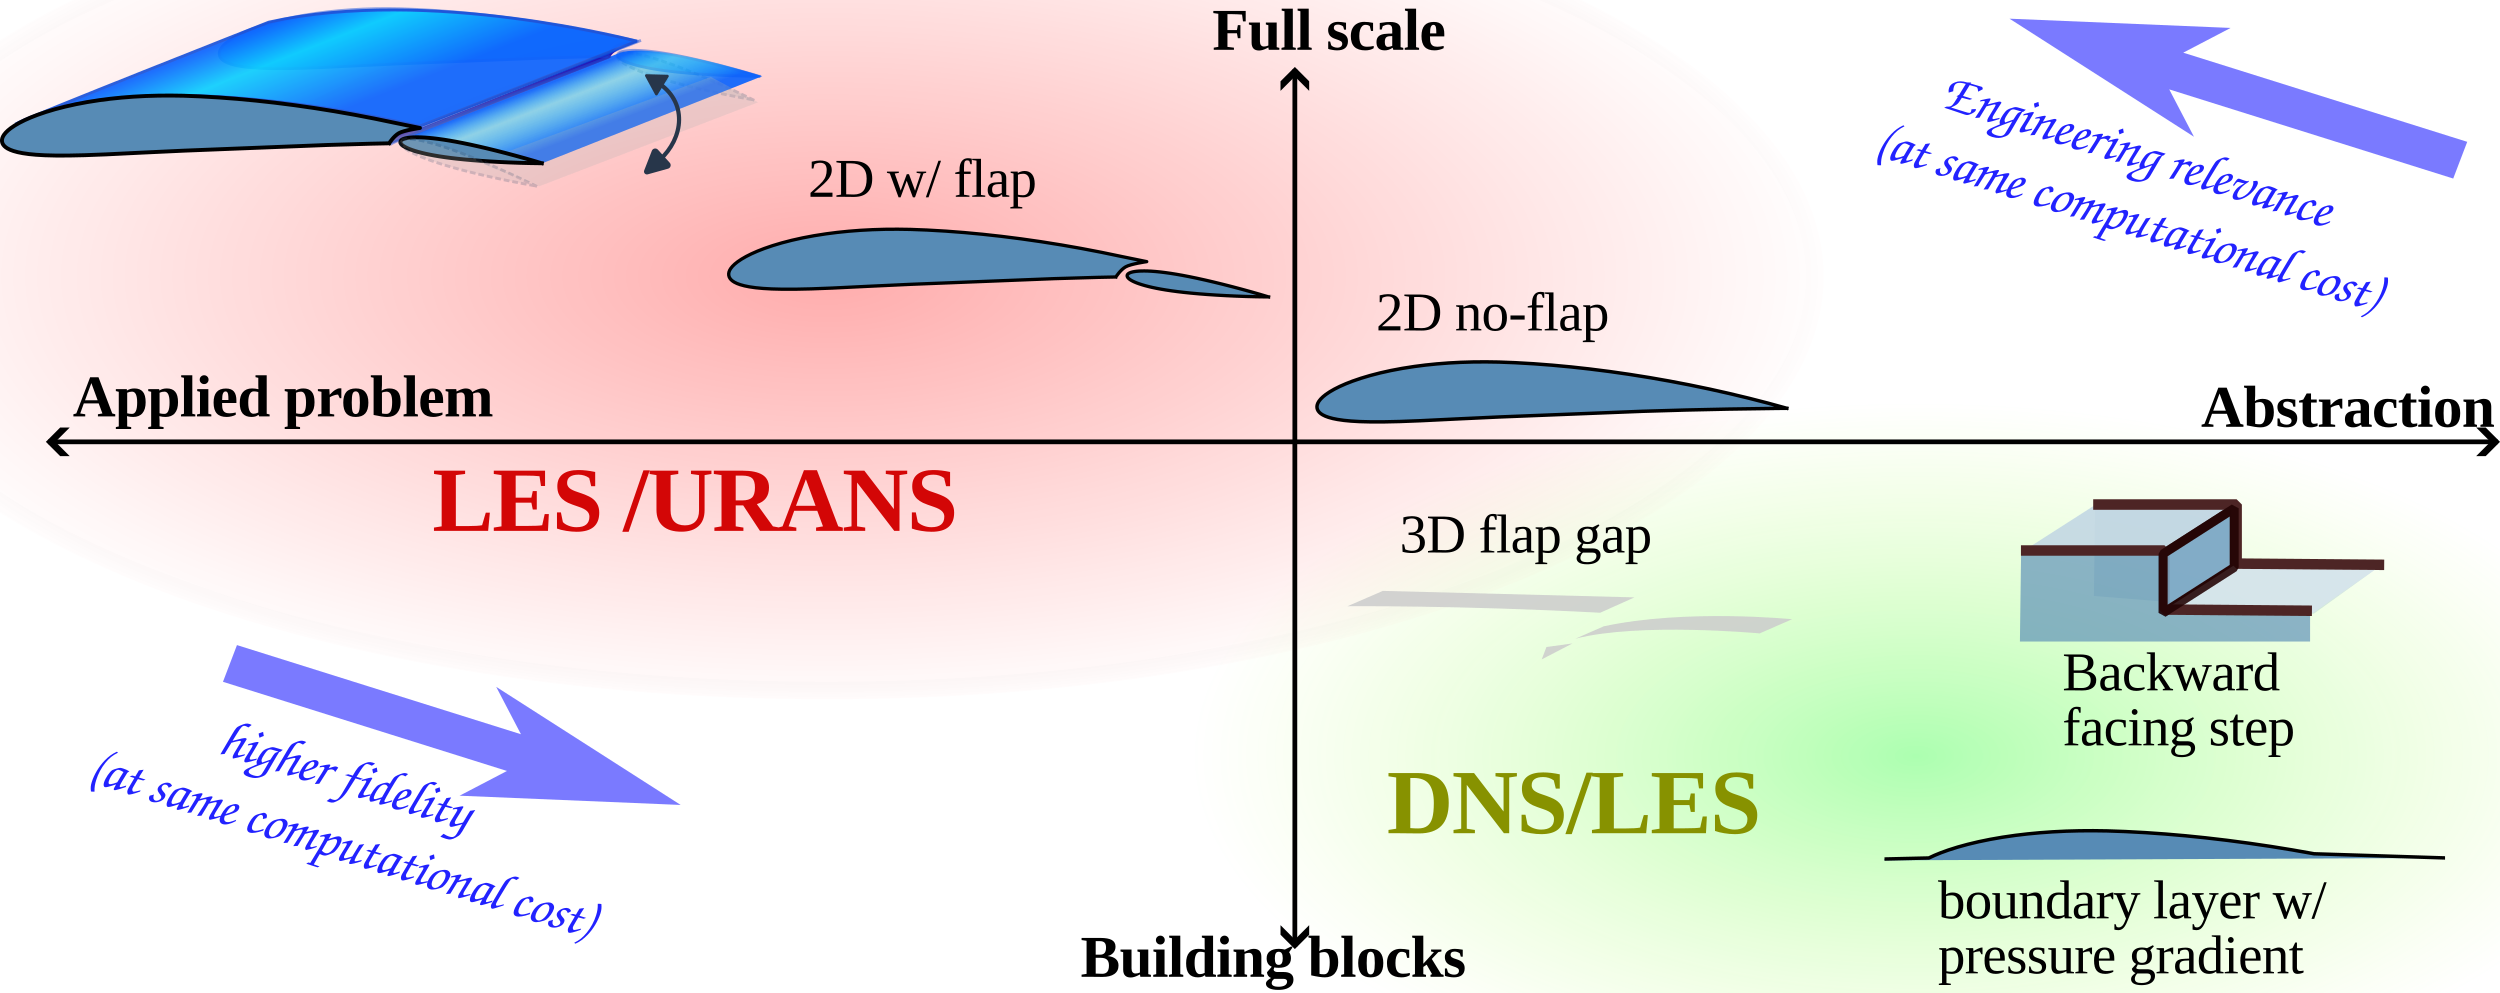
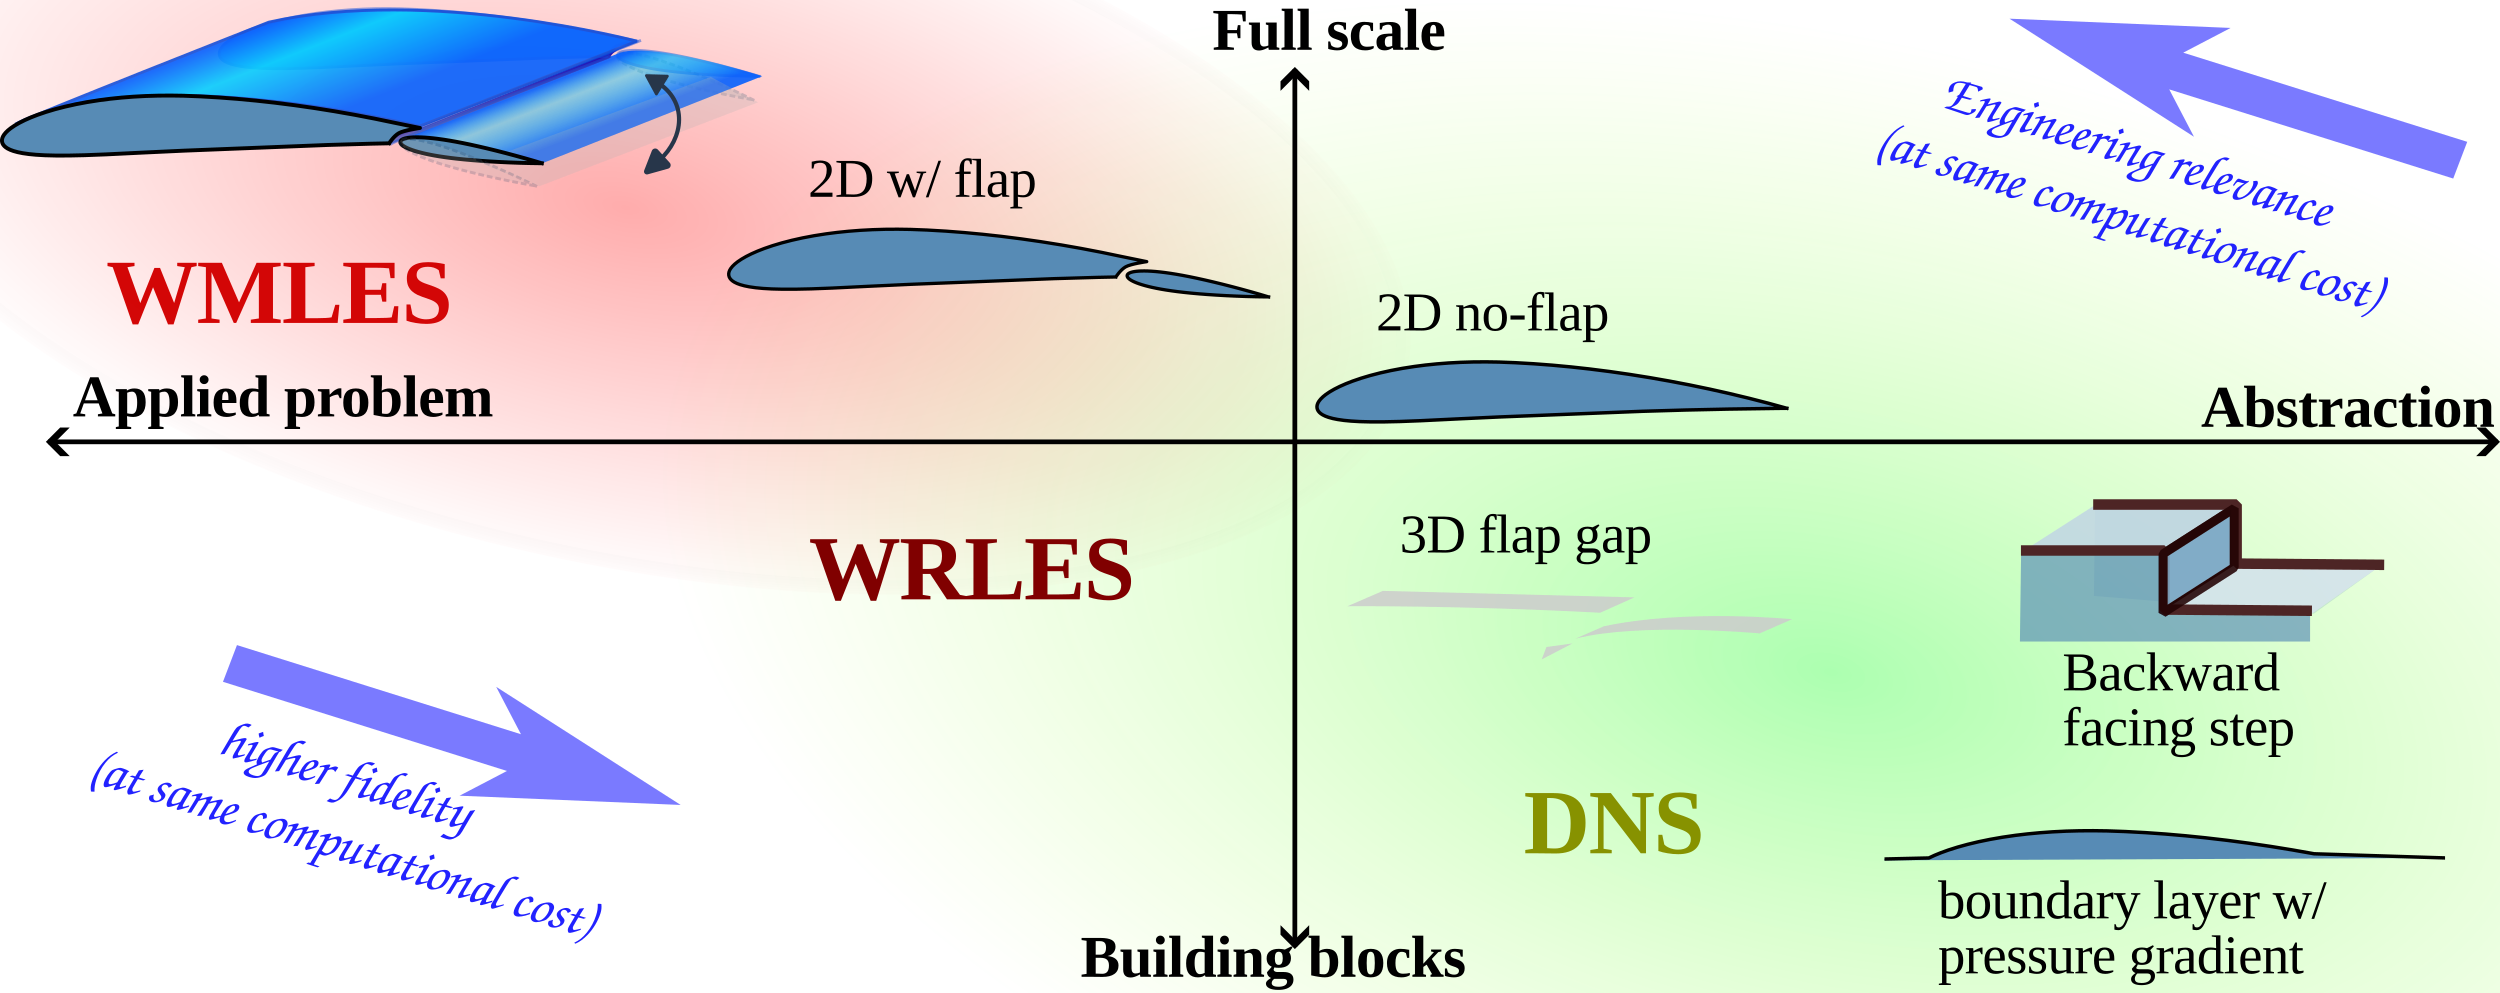
<svg xmlns="http://www.w3.org/2000/svg" xmlns:xlink="http://www.w3.org/1999/xlink" width="7.61in" height="3.022in" viewBox="0 0 547.917 217.558" version="1.1" id="svg68">
  <defs id="defs1">
    <linearGradient id="linearGradient34">
      <stop style="stop-color:#00ff0d;stop-opacity:1;" offset="0" id="stop35" />
      <stop style="stop-color:#9fff00;stop-opacity:0;" offset="1" id="stop36" />
    </linearGradient>
    <linearGradient id="linearGradient32">
      <stop style="stop-color:#ff0000;stop-opacity:1;" offset="0" id="stop33" />
      <stop style="stop-color:#ff0000;stop-opacity:0;" offset="1" id="stop34" />
    </linearGradient>
    <linearGradient id="linearGradient31">
      <stop style="stop-color:#000000;stop-opacity:1;" offset="0" id="stop31" />
      <stop style="stop-color:#000000;stop-opacity:0;" offset="1" id="stop32" />
    </linearGradient>
    <marker style="overflow:visible" id="marker105" refX="0" refY="0" orient="auto-start-reverse" markerWidth="1" markerHeight="1" viewBox="0 0 1 1" preserveAspectRatio="xMidYMid">
      <path style="fill:context-stroke;fill-rule:evenodd;stroke:none" d="m 1,0 -3,3 h -2 l 3,-3 -3,-3 h 2 z" id="path105" />
    </marker>
    <marker style="overflow:visible" id="ArrowWideHeavy" refX="0" refY="0" orient="auto-start-reverse" markerWidth="1" markerHeight="1" viewBox="0 0 1 1" preserveAspectRatio="xMidYMid">
      <path style="fill:context-stroke;fill-rule:evenodd;stroke:none" d="m 1,0 -3,3 h -2 l 3,-3 -3,-3 h 2 z" id="path3" />
    </marker>
    <marker style="overflow:visible" id="Triangle" refX="0" refY="0" orient="auto-start-reverse" markerWidth="1" markerHeight="1" viewBox="0 0 1 1" preserveAspectRatio="xMidYMid">
      <path transform="scale(0.5)" style="fill:context-stroke;fill-rule:evenodd;stroke:context-stroke;stroke-width:1pt" d="M 5.77,0 -2.88,5 V -5 Z" id="path135" />
    </marker>
    <marker style="overflow:visible" id="RoundedArrow" refX="0" refY="0" orient="auto-start-reverse" markerWidth="1" markerHeight="1" viewBox="0 0 1 1" preserveAspectRatio="xMidYMid">
      <path transform="scale(0.7)" d="m -0.211,-4.106 6.422,3.211 a 1,1 90 0 1 0,1.789 L -0.211,4.106 A 1.236,1.236 31.717 0 1 -2,3 v -6 a 1.236,1.236 148.283 0 1 1.789,-1.106 z" style="fill:context-stroke;fill-rule:evenodd;stroke:none" id="path8" />
    </marker>
    <linearGradient id="linearGradient93">
      <stop style="stop-color:#005eff;stop-opacity:1;" offset="0" id="stop91" />
      <stop style="stop-color:#00cdff;stop-opacity:1;" offset="0.34" id="stop92" />
      <stop style="stop-color:#005eff;stop-opacity:1;" offset="1" id="stop93" />
    </linearGradient>
    <linearGradient id="linearGradient85">
      <stop style="stop-color:#005eff;stop-opacity:1;" offset="0" id="stop85" />
      <stop style="stop-color:#00cdff;stop-opacity:0.498;" offset="0.34" id="stop87" />
      <stop style="stop-color:#005eff;stop-opacity:1;" offset="1" id="stop86" />
    </linearGradient>
    <linearGradient id="linearGradient83">
      <stop style="stop-color:#200cb3;stop-opacity:1;" offset="0" id="stop83" />
      <stop style="stop-color:#b3b3b3;stop-opacity:1;" offset="1" id="stop84" />
    </linearGradient>
    <style type="text/css" id="style1">*{stroke-linejoin: round; stroke-linecap: butt}</style>
    <clipPath id="p51a32f6ac6">
      <rect x="57.6" y="41.472" width="357.12" height="266.112" id="rect73" />
    </clipPath>
    <linearGradient xlink:href="#linearGradient83" id="linearGradient84" x1="319.19" y1="-116.622" x2="323.073" y2="-105.491" gradientUnits="userSpaceOnUse" gradientTransform="translate(13.4614,180.1756)" />
    <linearGradient xlink:href="#linearGradient93" id="linearGradient89" x1="171.29" y1="-167.363" x2="198.06" y2="-99.268" gradientUnits="userSpaceOnUse" gradientTransform="translate(13.4614,180.1756)" />
    <linearGradient xlink:href="#linearGradient85" id="linearGradient91" x1="379.647" y1="-132.669" x2="394.292" y2="-94.594" gradientUnits="userSpaceOnUse" gradientTransform="translate(13.4614,180.1756)" />
    <clipPath id="pfdab750b1c">
      <rect x="57.6" y="41.472" width="357.12" height="266.112" id="rect68-6" />
    </clipPath>
    <clipPath clipPathUnits="userSpaceOnUse" id="clipPath2">
      <rect style="fill:#070d65;stroke-width:20.421;stroke-linecap:square;stroke-linejoin:bevel" id="rect3" width="470.927" height="78.488" x="20.278" y="104.619" />
    </clipPath>
    <clipPath clipPathUnits="userSpaceOnUse" id="clipPath10">
      <g id="g11" transform="matrix(4.699934,0.02851689,-0.02851689,4.699934,-2046.07,-5.450874)">
        <rect style="opacity:1;fill:none;fill-opacity:1;stroke:#27364a;stroke-width:2.028;stroke-linecap:square;stroke-linejoin:bevel;stroke-dasharray:none;stroke-dashoffset:0;stroke-opacity:1" id="rect10" width="88.332" height="59.371" x="394.78" y="70.969" transform="rotate(-8.983642)" />
      </g>
    </clipPath>
    <clipPath clipPathUnits="userSpaceOnUse" id="clipPath11">
      <g id="g12" transform="matrix(1.412627,0.2233247,-0.2233247,1.412627,-280.3431,34.72034)">
        <rect style="opacity:1;fill:none;fill-opacity:1;stroke:#27364a;stroke-width:2.028;stroke-linecap:square;stroke-linejoin:bevel;stroke-dasharray:none;stroke-dashoffset:0;stroke-opacity:1" id="rect11" width="88.332" height="59.371" x="394.78" y="70.969" transform="rotate(-8.983642)" />
      </g>
    </clipPath>
-     <radialGradient xlink:href="#linearGradient31" id="radialGradient32" cx="209.169" cy="59.541" fx="209.169" fy="59.541" r="218.489" gradientTransform="matrix(1,0,0,0.4241706,-27.95828,35.32082)" gradientUnits="userSpaceOnUse" />
-     <radialGradient xlink:href="#linearGradient32" id="radialGradient34" cx="209.169" cy="59.541" fx="209.169" fy="59.541" r="222.335" gradientTransform="matrix(1,0,0,0.4341309,-27.95828,34.72778)" gradientUnits="userSpaceOnUse" />
-     <radialGradient xlink:href="#linearGradient34" id="radialGradient36" cx="419.892" cy="165.679" fx="419.892" fy="165.679" r="158.948" gradientTransform="matrix(1,0,0,0.4885993,0,84.7282)" gradientUnits="userSpaceOnUse" />
+     <radialGradient xlink:href="#linearGradient31" id="radialGradient32" cx="209.169" cy="59.541" fx="209.169" fy="59.541" r="218.489" gradientTransform="matrix(0.80142,0,0,0.3582283,-24.01175,-5.518837)" gradientUnits="userSpaceOnUse" />
+     <radialGradient xlink:href="#linearGradient32" id="radialGradient34" cx="209.169" cy="59.541" fx="209.169" fy="59.541" r="222.335" gradientTransform="matrix(0.80142,0,0,0.3666401,-24.01175,-6.019685)" gradientUnits="userSpaceOnUse" />
+     <radialGradient xlink:href="#linearGradient34" id="radialGradient36" cx="419.892" cy="165.679" fx="419.892" fy="165.679" r="158.948" gradientTransform="matrix(1.651466,0,0,0.8713355,-269.0748,-92.96661)" gradientUnits="userSpaceOnUse" />
  </defs>
  <defs id="defs68">
    <clipPath id="p09c7f9ade2">
      <rect x="57.6" y="41.472" width="357.12" height="266.112" id="rect68" />
    </clipPath>
  </defs>
-   <ellipse style="opacity:0.328;fill:url(#radialGradient34);stroke:url(#radialGradient32);stroke-width:7.692;stroke-linecap:square;stroke-linejoin:bevel" id="ellipse31" cx="181.211" cy="60.576" rx="218.489" ry="92.677" />
-   <ellipse style="opacity:0.328;fill:url(#radialGradient36);stroke-width:6.005;stroke-linecap:square;stroke-linejoin:bevel" id="path31" cx="419.892" cy="165.679" rx="158.948" ry="77.662" />
+   <ellipse style="opacity:0.328;fill:url(#radialGradient34);stroke:url(#radialGradient32);stroke-width:6.328;stroke-linecap:square;stroke-linejoin:bevel" id="ellipse31" cx="143.621" cy="15.81" rx="175.101" ry="78.269" transform="rotate(12.06744)" />
+   <ellipse style="opacity:0.328;fill:url(#radialGradient36);stroke-width:10.306;stroke-linecap:square;stroke-linejoin:bevel" id="path31" cx="424.362" cy="51.395" rx="262.497" ry="138.497" transform="rotate(13.25291)" />
  <path style="fill:#578bb5;fill-opacity:0.318;stroke:#000000;stroke-width:1.047;stroke-linecap:square;stroke-linejoin:bevel;stroke-dasharray:none;stroke-dashoffset:0;stroke-opacity:1;marker-start:url(#ArrowWideHeavy);marker-end:url(#ArrowWideHeavy)" d="M 11.098,96.822 H 546.87" id="path102" />
  <path style="fill:#578bb5;fill-opacity:0.318;stroke:#000000;stroke-width:1.047;stroke-linecap:square;stroke-linejoin:bevel;stroke-dasharray:none;stroke-dashoffset:0;stroke-opacity:1;marker-start:url(#marker105);marker-end:url(#ArrowWideHeavy)" d="M 283.787,206.943 V 15.714" id="path104" />
  <g id="g106" transform="translate(-280.6323,-84.78995)">
    <path d="m 341.457,186.665 c 0,0 3.11,-4.837 6.663,-6.878 3.552,-2.041 14.569,-3.592 14.569,-3.592 l -17.531,-3.587 -13.847,-2.877 -13.914,-2.667 -13.622,-2.394 -14.248,-2.275 -13.503,-1.936 -13.823,-1.755 -12.757,-1.409 -12.855,-1.207 -12.872,-0.984 -12.806,-0.742 -11.469,-0.441 -8.889,-0.135 -8.752,0.063 -8.584,0.258 -8.387,0.449 -8.161,0.634 -7.907,0.811 -7.625,0.978 -8.336,1.308 -7.897,1.492 -7.423,1.655 -6.918,1.794 -6.384,1.909 -5.824,1.999 -4.619,1.803 -4.159,1.836 -3.689,1.853 -3.208,1.855 -2.72,1.842 -1.939,1.559 -1.573,1.533 -1.205,1.502 -0.723,1.223 -0.467,1.196 -0.211,1.166 0.045,1.135 0.296,1.092 0.542,1.024 0.785,0.955 1.027,0.887 1.265,0.818 1.829,0.893 2.163,0.796 2.937,0.809 3.372,0.682 4.37,0.629 4.902,0.474 6.123,0.358 7.522,0.195 9.094,-0.008 10.826,-0.238 14.73,-0.563 25.91,-1.265 28.102,-1.312 99.016,-3.919 30.061,-0.882 12.476,-0.271" clip-path="url(#p09c7f9ade2)" style="fill:#578bb5;fill-opacity:1;stroke:#000000;stroke-width:2.3;stroke-linecap:square;stroke-dasharray:none;stroke-opacity:1" id="path63" transform="matrix(0.3171818,0,0,0.3171818,416.9167,86.23479)" />
    <g id="g74" style="fill:#578bb5;fill-opacity:1;stroke:#000000;stroke-width:7.559;stroke-linecap:butt;stroke-linejoin:round;stroke-dasharray:none;stroke-opacity:1" transform="matrix(0.09542108,0.01449242,-0.01449242,0.09542108,523.1562,127.4201)">
      <path d="m 398.487,174.528 -19.469,-2.724 -21.095,-2.73 -22.272,-2.656 -22.409,-2.45 -22.096,-2.198 -20.821,-1.861 -20.159,-1.584 -19.105,-1.273 -16.51,-0.89 -16.285,-0.651 -14.686,-0.359 -13.055,-0.103 -12.566,0.128 -10.92,0.325 -10.37,0.528 -9.757,0.732 -8.207,0.83 -7.62,0.987 -6.996,1.136 -5.666,1.128 -5.122,1.232 -4.558,1.328 -3.512,1.235 -3.056,1.297 -2.59,1.354 -1.844,1.202 -1.492,1.237 -0.972,1.056 -0.724,1.078 -0.475,1.099 -0.225,1.118 0.025,1.131 0.275,1.114 0.525,1.094 0.774,1.074 1.022,1.052 1.551,1.232 1.902,1.196 2.249,1.157 3.056,1.297 3.512,1.235 3.957,1.167 5.053,1.245 5.599,1.142 6.123,1.031 7.485,1.02 8.08,0.865 8.635,0.704 10.193,0.589 10.762,0.386 11.264,0.185 12.888,-0.021 13.316,-0.243 14.898,-0.498 16.428,-0.784 17.835,-1.088 19.035,-1.391 19.929,-1.675 21.574,-2.035 22.417,-2.339 23.068,-2.637 22.416,-2.794 21.235,-2.875 7.556,-1.082 v 0" clip-path="url(#p51a32f6ac6)" style="fill:#578bb5;fill-opacity:1;stroke:#000000;stroke-width:7.559;stroke-linecap:square;stroke-linejoin:round;stroke-dasharray:none;stroke-opacity:1" id="path74" />
    </g>
  </g>
  <path style="opacity:0.247;fill:#b3b3b3;fill-opacity:1;stroke:none;stroke-width:2.667;stroke-linecap:square;stroke-linejoin:bevel;stroke-dasharray:2.667, 5.333;stroke-dashoffset:0;stroke-opacity:1" d="m 523.269,102.169 c -1.841,32.675 -3.682,65.351 -5.523,98.027" id="path98" transform="matrix(0.3171818,0,0,0.3171818,322.7597,74.1647)" />
  <g id="g102" transform="matrix(0.3171818,0,0,0.3171818,0.1110135,1.561676)">
    <g id="g96" style="opacity:0.247;fill:#b3b3b3;fill-opacity:1;stroke:#3c5372;stroke-width:6.573;stroke-linecap:butt;stroke-linejoin:round;stroke-dasharray:6.573, 13.145;stroke-dashoffset:0;stroke-opacity:1" transform="matrix(0.2892187,0.09457864,-0.09457864,0.2892187,421.2216,-24.20927)">
      <path d="m 398.487,174.528 -19.469,-2.724 -21.095,-2.73 -22.272,-2.656 -22.409,-2.45 -22.096,-2.198 -20.821,-1.861 -20.159,-1.584 -19.105,-1.273 -16.51,-0.89 -16.285,-0.651 -14.686,-0.359 -13.055,-0.103 -12.566,0.128 -10.92,0.325 -10.37,0.528 -9.757,0.732 -8.207,0.83 -7.62,0.987 -6.996,1.136 -5.666,1.128 -5.122,1.232 -4.558,1.328 -3.512,1.235 -3.056,1.297 -2.59,1.354 -1.844,1.202 -1.492,1.237 -0.972,1.056 -0.724,1.078 -0.475,1.099 -0.225,1.118 0.025,1.131 0.275,1.114 0.525,1.094 0.774,1.074 1.022,1.052 1.551,1.232 1.902,1.196 2.249,1.157 3.056,1.297 3.512,1.235 3.957,1.167 5.053,1.245 5.599,1.142 6.123,1.031 7.485,1.02 8.08,0.865 8.635,0.704 10.193,0.589 10.762,0.386 11.264,0.185 12.888,-0.021 13.316,-0.243 14.898,-0.498 16.428,-0.784 17.835,-1.088 19.035,-1.391 19.929,-1.675 21.574,-2.035 22.417,-2.339 23.068,-2.637 22.416,-2.794 21.235,-2.875 7.556,-1.082 v 0" clip-path="url(#p51a32f6ac6)" style="fill:#b3b3b3;fill-opacity:1;stroke:#3c5372;stroke-width:6.573;stroke-linecap:square;stroke-linejoin:round;stroke-dasharray:6.573, 13.145;stroke-dashoffset:0;stroke-opacity:1" id="path96" />
    </g>
    <g id="g72" style="opacity:0.463;fill:#008bff;fill-opacity:1;stroke:#104cd9;stroke-width:6.573;stroke-linecap:butt;stroke-linejoin:round;stroke-dasharray:none;stroke-opacity:1" transform="matrix(0.3008403,0.04569121,-0.04569121,0.3008403,412.249,-22.93815)">
      <path d="m 398.487,174.528 -19.469,-2.724 -21.095,-2.73 -22.272,-2.656 -22.409,-2.45 -22.096,-2.198 -20.821,-1.861 -20.159,-1.584 -19.105,-1.273 -16.51,-0.89 -16.285,-0.651 -14.686,-0.359 -13.055,-0.103 -12.566,0.128 -10.92,0.325 -10.37,0.528 -9.757,0.732 -8.207,0.83 -7.62,0.987 -6.996,1.136 -5.666,1.128 -5.122,1.232 -4.558,1.328 -3.512,1.235 -3.056,1.297 -2.59,1.354 -1.844,1.202 -1.492,1.237 -0.972,1.056 -0.724,1.078 -0.475,1.099 -0.225,1.118 0.025,1.131 0.275,1.114 0.525,1.094 0.774,1.074 1.022,1.052 1.551,1.232 1.902,1.196 2.249,1.157 3.056,1.297 3.512,1.235 3.957,1.167 5.053,1.245 5.599,1.142 6.123,1.031 7.485,1.02 8.08,0.865 8.635,0.704 10.193,0.589 10.762,0.386 11.264,0.185 12.888,-0.021 13.316,-0.243 14.898,-0.498 16.428,-0.784 17.835,-1.088 19.035,-1.391 19.929,-1.675 21.574,-2.035 22.417,-2.339 23.068,-2.637 22.416,-2.794 21.235,-2.875 7.556,-1.082 v 0" clip-path="url(#p51a32f6ac6)" style="fill:#008bff;fill-opacity:1;stroke:#104cd9;stroke-width:6.573;stroke-linecap:square;stroke-linejoin:round;stroke-dasharray:none;stroke-opacity:1" id="path72" />
    </g>
    <path style="opacity:0.879;fill:url(#linearGradient91);stroke:none;stroke-width:2;stroke-linecap:square;stroke-linejoin:bevel;stroke-dasharray:none;stroke-opacity:1" d="m 426.058,32.271 -149.736,59.308 c 24.529,-7.322 98.939,15.925 98.939,15.925 L 526.37,47.647 c 0,0 -79.444,-25.261 -100.312,-15.376 z" id="path89" />
    <path style="opacity:1;fill:url(#linearGradient84);stroke:none;stroke-width:2;stroke-linecap:square;stroke-linejoin:bevel;stroke-dasharray:none;stroke-opacity:1" d="m 267.934,95.265 c 9.061,-12.685 20.451,-11.132 20.451,-11.132 L 440.343,23.557 c 0,0 -18.898,6.213 -18.898,11.39 z" id="path79" />
    <path d="m 341.457,186.665 c 0,0 3.11,-4.837 6.663,-6.878 3.552,-2.041 14.569,-3.592 14.569,-3.592 l -17.531,-3.587 -13.847,-2.877 -13.914,-2.667 -13.622,-2.394 -14.248,-2.275 -13.503,-1.936 -13.823,-1.755 -12.757,-1.409 -12.855,-1.207 -12.872,-0.984 -12.806,-0.742 -11.469,-0.441 -8.889,-0.135 -8.752,0.063 -8.584,0.258 -8.387,0.449 -8.161,0.634 -7.907,0.811 -7.625,0.978 -8.336,1.308 -7.897,1.492 -7.423,1.655 -6.918,1.794 -6.384,1.909 -5.824,1.999 -4.619,1.803 -4.159,1.836 -3.689,1.853 -3.208,1.855 -2.72,1.842 -1.939,1.559 -1.573,1.533 -1.205,1.502 -0.723,1.223 -0.467,1.196 -0.211,1.166 0.045,1.135 0.296,1.092 0.542,1.024 0.785,0.955 1.027,0.887 1.265,0.818 1.829,0.893 2.163,0.796 2.937,0.809 3.372,0.682 4.37,0.629 4.902,0.474 6.123,0.358 7.522,0.195 9.094,-0.008 10.826,-0.238 14.73,-0.563 25.91,-1.265 28.102,-1.312 99.016,-3.919 30.061,-0.882 12.476,-0.271" clip-path="url(#p09c7f9ade2)" style="opacity:0.463;fill:#008bff;fill-opacity:1;stroke:#104cd9;stroke-width:2;stroke-linecap:square;stroke-dasharray:none;stroke-opacity:1" id="path71" transform="translate(77.30084,-152.7857)" />
    <path style="opacity:0.879;fill:url(#linearGradient89);stroke:#104cd9;stroke-width:2;stroke-linecap:square;stroke-linejoin:bevel;stroke-dasharray:none;stroke-opacity:1" d="m 439.604,23.484 c 0,0 -143.453,-37.981 -254.251,-13.129 0,0 -170.856,67.307 -174.998,70.413 89.57,-45.562 279.065,1.553 279.065,1.553 z" id="path73" />
    <path style="opacity:0.463;fill:#008bff;fill-opacity:0.105;stroke:#104cd9;stroke-width:2;stroke-linecap:square;stroke-linejoin:bevel;stroke-dasharray:none;stroke-opacity:1" d="M 290.973,83.357 C 295.115,80.251 441.637,23.299 441.637,23.299" id="path75" />
    <path style="opacity:0.463;fill:#008bff;fill-opacity:0.105;stroke:#104cd9;stroke-width:2;stroke-linecap:square;stroke-linejoin:bevel;stroke-dasharray:none;stroke-opacity:1" d="M 270.263,94.23 C 274.405,91.123 420.928,34.171 420.928,34.171" id="path76" />
    <path style="opacity:0.247;fill:#b3b3b3;fill-opacity:1;stroke:none;stroke-width:2;stroke-linecap:square;stroke-linejoin:bevel;stroke-dasharray:2, 4;stroke-dashoffset:0;stroke-opacity:1" d="M 372.259,123.741 523.441,65.754 490.823,48.15 330.322,107.173 Z" id="path97" />
    <path style="opacity:1;fill:none;fill-opacity:1;stroke:#27364a;stroke-width:2.9;stroke-linecap:square;stroke-linejoin:bevel;stroke-dasharray:none;stroke-dashoffset:0;stroke-opacity:1;marker-start:url(#RoundedArrow);marker-end:url(#Triangle)" d="m 455.333,105.704 c 16.918,-15.311 19.813,-40.72 -1.899,-54.048" id="path99" />
    <path d="m 341.457,186.665 c 0,0 3.11,-4.837 6.663,-6.878 3.552,-2.041 14.569,-3.592 14.569,-3.592 l -17.531,-3.587 -13.847,-2.877 -13.914,-2.667 -13.622,-2.394 -14.248,-2.275 -13.503,-1.936 -13.823,-1.755 -12.757,-1.409 -12.855,-1.207 -12.872,-0.984 -12.806,-0.742 -11.469,-0.441 -8.889,-0.135 -8.752,0.063 -8.584,0.258 -8.387,0.449 -8.161,0.634 -7.907,0.811 -7.625,0.978 -8.336,1.308 -7.897,1.492 -7.423,1.655 -6.918,1.794 -6.384,1.909 -5.824,1.999 -4.619,1.803 -4.159,1.836 -3.689,1.853 -3.208,1.855 -2.72,1.842 -1.939,1.559 -1.573,1.533 -1.205,1.502 -0.723,1.223 -0.467,1.196 -0.211,1.166 0.045,1.135 0.296,1.092 0.542,1.024 0.785,0.955 1.027,0.887 1.265,0.818 1.829,0.893 2.163,0.796 2.937,0.809 3.372,0.682 4.37,0.629 4.902,0.474 6.123,0.358 7.522,0.195 9.094,-0.008 10.826,-0.238 14.73,-0.563 25.91,-1.265 28.102,-1.312 99.016,-3.919 30.061,-0.882 12.476,-0.271" clip-path="url(#p09c7f9ade2)" style="fill:#578bb5;fill-opacity:1;stroke:#000000;stroke-width:2.7;stroke-linecap:square;stroke-dasharray:none;stroke-opacity:1" id="path69" transform="translate(-72.8455,-92.7272)" />
    <g id="g70" style="fill:#578bb5;fill-opacity:1;stroke:#000000;stroke-width:8.873;stroke-linecap:butt;stroke-linejoin:round;stroke-dasharray:none;stroke-opacity:1" transform="matrix(0.3008403,0.04569121,-0.04569121,0.3008403,262.1027,37.12039)">
      <path d="m 398.487,174.528 -19.469,-2.724 -21.095,-2.73 -22.272,-2.656 -22.409,-2.45 -22.096,-2.198 -20.821,-1.861 -20.159,-1.584 -19.105,-1.273 -16.51,-0.89 -16.285,-0.651 -14.686,-0.359 -13.055,-0.103 -12.566,0.128 -10.92,0.325 -10.37,0.528 -9.757,0.732 -8.207,0.83 -7.62,0.987 -6.996,1.136 -5.666,1.128 -5.122,1.232 -4.558,1.328 -3.512,1.235 -3.056,1.297 -2.59,1.354 -1.844,1.202 -1.492,1.237 -0.972,1.056 -0.724,1.078 -0.475,1.099 -0.225,1.118 0.025,1.131 0.275,1.114 0.525,1.094 0.774,1.074 1.022,1.052 1.551,1.232 1.902,1.196 2.249,1.157 3.056,1.297 3.512,1.235 3.957,1.167 5.053,1.245 5.599,1.142 6.123,1.031 7.485,1.02 8.08,0.865 8.635,0.704 10.193,0.589 10.762,0.386 11.264,0.185 12.888,-0.021 13.316,-0.243 14.898,-0.498 16.428,-0.784 17.835,-1.088 19.035,-1.391 19.929,-1.675 21.574,-2.035 22.417,-2.339 23.068,-2.637 22.416,-2.794 21.235,-2.875 7.556,-1.082 v 0" clip-path="url(#p51a32f6ac6)" style="fill:#578bb5;fill-opacity:1;stroke:#000000;stroke-width:8.873;stroke-linecap:square;stroke-linejoin:round;stroke-dasharray:none;stroke-opacity:1" id="path70" />
    </g>
    <g id="g95" style="opacity:0.247;fill:#b3b3b3;fill-opacity:1;stroke:#3c5372;stroke-width:6.573;stroke-linecap:butt;stroke-linejoin:round;stroke-dasharray:6.573, 13.145;stroke-dashoffset:0;stroke-opacity:1" transform="matrix(0.2892187,0.09457864,-0.09457864,0.2892187,271.0752,35.33152)">
      <path d="m 398.487,174.528 -19.469,-2.724 -21.095,-2.73 -22.272,-2.656 -22.409,-2.45 -22.096,-2.198 -20.821,-1.861 -20.159,-1.584 -19.105,-1.273 -16.51,-0.89 -16.285,-0.651 -14.686,-0.359 -13.055,-0.103 -12.566,0.128 -10.92,0.325 -10.37,0.528 -9.757,0.732 -8.207,0.83 -7.62,0.987 -6.996,1.136 -5.666,1.128 -5.122,1.232 -4.558,1.328 -3.512,1.235 -3.056,1.297 -2.59,1.354 -1.844,1.202 -1.492,1.237 -0.972,1.056 -0.724,1.078 -0.475,1.099 -0.225,1.118 0.025,1.131 0.275,1.114 0.525,1.094 0.774,1.074 1.022,1.052 1.551,1.232 1.902,1.196 2.249,1.157 3.056,1.297 3.512,1.235 3.957,1.167 5.053,1.245 5.599,1.142 6.123,1.031 7.485,1.02 8.08,0.865 8.635,0.704 10.193,0.589 10.762,0.386 11.264,0.185 12.888,-0.021 13.316,-0.243 14.898,-0.498 16.428,-0.784 17.835,-1.088 19.035,-1.391 19.929,-1.675 21.574,-2.035 22.417,-2.339 23.068,-2.637 22.416,-2.794 21.235,-2.875 7.556,-1.082 v 0" clip-path="url(#p51a32f6ac6)" style="fill:#b3b3b3;fill-opacity:1;stroke:#3c5372;stroke-width:6.573;stroke-linecap:square;stroke-linejoin:round;stroke-dasharray:6.573, 13.145;stroke-dashoffset:0;stroke-opacity:1" id="path95" />
    </g>
  </g>
  <g id="line2d_30" style="fill:#578bb5;fill-opacity:1;stroke:#000000;stroke-width:2.4;stroke-linecap:butt;stroke-linejoin:round;stroke-dasharray:none;stroke-opacity:1" transform="matrix(0.3171818,0,0,0.3171818,265.2156,30.51838)">
    <path d="m 398.487,185.861 -13.114,-3.594 -13.111,-3.369 -13.755,-3.304 -13.351,-2.988 -13.847,-2.877 -13.914,-2.667 -13.622,-2.394 -14.248,-2.275 -13.503,-1.936 -13.823,-1.755 -12.757,-1.409 -12.855,-1.207 -12.872,-0.984 -12.806,-0.742 -11.469,-0.441 -8.889,-0.135 -8.752,0.063 -8.584,0.258 -8.387,0.449 -8.161,0.634 -7.907,0.811 -7.625,0.978 -8.336,1.308 -7.897,1.492 -7.423,1.655 -6.918,1.794 -6.384,1.909 -5.824,1.999 -4.619,1.803 -4.159,1.836 -3.689,1.853 -3.208,1.855 -2.72,1.842 -1.939,1.559 -1.573,1.533 -1.205,1.502 -0.723,1.223 -0.467,1.196 -0.211,1.166 0.045,1.135 0.296,1.092 0.542,1.024 0.785,0.955 1.027,0.887 1.265,0.818 1.829,0.893 2.163,0.796 2.937,0.809 3.372,0.682 4.37,0.629 4.902,0.474 6.123,0.358 7.522,0.195 9.094,-0.008 10.826,-0.238 14.73,-0.563 25.91,-1.265 28.102,-1.312 99.016,-3.919 30.061,-0.882 29.446,-0.639 32.586,-0.478 7.691,-0.085 v 0" clip-path="url(#pfdab750b1c)" style="fill:#578bb5;fill-opacity:1;stroke:#000000;stroke-width:2.4;stroke-linecap:square;stroke-linejoin:round;stroke-dasharray:none;stroke-opacity:1" id="path64" />
  </g>
  <text xml:space="preserve" style="font-style:normal;font-variant:normal;font-weight:normal;font-stretch:normal;font-size:8.639px;line-height:1;font-family:'Times New Roman';-inkscape-font-specification:'Times New Roman, ';letter-spacing:-0.101px;word-spacing:-0.105px;opacity:1;fill:#578bb5;fill-opacity:0.318;stroke:#000000;stroke-width:1.782;stroke-linecap:square;stroke-linejoin:bevel;stroke-dasharray:none;stroke-dashoffset:0;stroke-opacity:1" x="22.191" y="-116.081" id="text102">
    <tspan id="tspan102" style="font-style:normal;font-variant:normal;font-weight:normal;font-stretch:normal;font-family:'Times New Roman';-inkscape-font-specification:'Times New Roman, ';stroke-width:1.782" x="22.191" y="-116.081" />
  </text>
  <text xml:space="preserve" style="font-style:normal;font-variant:normal;font-weight:bold;font-stretch:normal;font-size:13px;line-height:1;font-family:'Times New Roman';-inkscape-font-specification:'Times New Roman,  Bold';letter-spacing:-0.133px;word-spacing:-0.139px;opacity:1;fill:#578bb5;fill-opacity:0.318;stroke:#000000;stroke-width:2.347;stroke-linecap:square;stroke-linejoin:bevel;stroke-dasharray:none;stroke-dashoffset:0;stroke-opacity:1" x="482.39" y="93.525" id="text103">
    <tspan id="tspan103" style="font-style:normal;font-variant:normal;font-weight:bold;font-stretch:normal;font-size:13px;font-family:'Times New Roman';-inkscape-font-specification:'Times New Roman,  Bold';fill:#000000;fill-opacity:1;stroke:none;stroke-width:2.347" x="482.39" y="93.525">Abstraction</tspan>
  </text>
  <text xml:space="preserve" style="font-style:normal;font-variant:normal;font-weight:bold;font-stretch:normal;font-size:13px;line-height:1;font-family:'Times New Roman';-inkscape-font-specification:'Times New Roman,  Bold';letter-spacing:-0.133px;word-spacing:-0.139px;opacity:1;fill:#578bb5;fill-opacity:0.318;stroke:#000000;stroke-width:2.347;stroke-linecap:square;stroke-linejoin:bevel;stroke-dasharray:none;stroke-dashoffset:0;stroke-opacity:1" x="15.961" y="91.247" id="text104">
    <tspan id="tspan104" style="fill:#000000;fill-opacity:1;stroke:none;stroke-width:2.347;-inkscape-font-specification:'Times New Roman,  Bold';font-family:'Times New Roman';font-weight:bold;font-style:normal;font-stretch:normal;font-variant:normal;font-size:13px" x="15.961" y="91.247">Applied problem</tspan>
  </text>
  <text xml:space="preserve" style="font-style:normal;font-variant:normal;font-weight:bold;font-stretch:normal;font-size:13px;line-height:1;font-family:'Times New Roman';-inkscape-font-specification:'Times New Roman,  Bold';letter-spacing:-0.133px;word-spacing:-0.139px;opacity:1;fill:#578bb5;fill-opacity:0.318;stroke:#000000;stroke-width:2.347;stroke-linecap:square;stroke-linejoin:bevel;stroke-dasharray:none;stroke-dashoffset:0;stroke-opacity:1" x="236.828" y="214.067" id="text105">
    <tspan id="tspan105" style="font-style:normal;font-variant:normal;font-weight:bold;font-stretch:normal;font-size:13px;font-family:'Times New Roman';-inkscape-font-specification:'Times New Roman,  Bold';fill:#000000;fill-opacity:1;stroke:none;stroke-width:2.347" x="236.828" y="214.067">Building blocks</tspan>
  </text>
  <text xml:space="preserve" style="font-style:normal;font-variant:normal;font-weight:bold;font-stretch:normal;font-size:13px;line-height:1;font-family:'Times New Roman';-inkscape-font-specification:'Times New Roman,  Bold';letter-spacing:-0.133px;word-spacing:-0.139px;opacity:1;fill:#578bb5;fill-opacity:0.318;stroke:#000000;stroke-width:2.347;stroke-linecap:square;stroke-linejoin:bevel;stroke-dasharray:none;stroke-dashoffset:0;stroke-opacity:1" x="265.703" y="10.901" id="text106">
    <tspan id="tspan106" style="font-style:normal;font-variant:normal;font-weight:bold;font-stretch:normal;font-size:13px;font-family:'Times New Roman';-inkscape-font-specification:'Times New Roman,  Bold';fill:#000000;fill-opacity:1;stroke:none;stroke-width:2.347" x="265.703" y="10.901">Full scale</tspan>
  </text>
  <g id="g13" transform="translate(4.910966,-57.94814)">
    <g id="g111" transform="translate(4.558053,6.554126)" style="opacity:0.306">
      <path style="opacity:0.654;fill:#578bb5;fill-opacity:1;stroke:none;stroke-width:1.486;stroke-linecap:square;stroke-linejoin:bevel;stroke-dasharray:none;stroke-dashoffset:0;stroke-opacity:1" d="m 449.708,162.054 h 30.886 v 12.944 l 31.805,0.259 -14.756,10.629 -48.199,-3.883 z" id="path110" />
      <path style="opacity:0.654;fill:none;fill-opacity:1;stroke:#000000;stroke-width:1.472;stroke-linecap:square;stroke-linejoin:bevel;stroke-dasharray:none;stroke-dashoffset:0;stroke-opacity:1" d="m 450.18,162.054 h 30.288 v 12.944 l 31.189,0.259" id="path111" />
    </g>
    <path style="opacity:0.865;fill:#c1d6e3;fill-opacity:1;stroke:none;stroke-width:1.972;stroke-linecap:square;stroke-linejoin:bevel;stroke-dasharray:none;stroke-dashoffset:0;stroke-opacity:1" d="m 438.691,178.583 15.575,-9.974 h 30.886 l -15.701,9.974 z" id="path112" />
    <path style="opacity:0.865;fill:#80abc6;fill-opacity:1;stroke:#220202;stroke-width:1.972;stroke-linecap:square;stroke-linejoin:bevel;stroke-dasharray:none;stroke-dashoffset:0;stroke-opacity:1" d="m 469.177,179.315 15.575,-9.974 v 12.944 l -15.575,9.974 z" id="path113" />
    <path style="opacity:0.865;fill:#d7e4ed;fill-opacity:1;stroke:none;stroke-width:1.972;stroke-linecap:square;stroke-linejoin:bevel;stroke-dasharray:none;stroke-dashoffset:0;stroke-opacity:1" d="m 469.577,191.527 32.357,0.777 15.023,-10.492 -31.805,-0.259 z" id="path114" />
    <path style="opacity:0.654;fill:#578bb5;fill-opacity:1;stroke:none;stroke-width:3.417;stroke-linecap:square;stroke-linejoin:bevel;stroke-dasharray:none;stroke-dashoffset:0;stroke-opacity:1" d="m 438.053,178.583 h 31.201 v 12.944 l 32.128,0.259 v 6.746 h -63.596 z" id="path107" />
    <path style="opacity:1;fill:none;fill-opacity:1;stroke:#4d2525;stroke-width:2.3;stroke-linecap:square;stroke-linejoin:bevel;stroke-dasharray:none;stroke-dashoffset:0;stroke-opacity:1" d="m 439.163,178.583 h 30.288 v 12.944 l 31.189,0.259" id="path108" />
    <path style="opacity:1;fill:none;fill-opacity:1;stroke:#4d2525;stroke-width:2.3;stroke-linecap:square;stroke-linejoin:bevel;stroke-dasharray:none;stroke-dashoffset:0;stroke-opacity:1" d="m 454.997,168.515 h 30.288 v 12.944 l 31.189,0.259" id="path115" />
    <path style="opacity:0.865;fill:#80abc6;fill-opacity:1;stroke:#220202;stroke-width:1.972;stroke-linecap:square;stroke-linejoin:bevel;stroke-dasharray:none;stroke-dashoffset:0;stroke-opacity:1" d="m 469.177,179.315 15.575,-9.974 v 12.944 l -15.575,9.974 z" id="path116" />
  </g>
  <text xml:space="preserve" style="font-style:normal;font-variant:normal;font-weight:bold;font-stretch:normal;font-size:12px;line-height:1;font-family:'Times New Roman';-inkscape-font-specification:'Times New Roman,  Bold';letter-spacing:-0.133px;word-spacing:-0.139px;opacity:1;fill:#578bb5;fill-opacity:0.318;stroke:#000000;stroke-width:2.347;stroke-linecap:square;stroke-linejoin:bevel;stroke-dasharray:none;stroke-dashoffset:0;stroke-opacity:1" x="177.106" y="43.118" id="text1">
    <tspan id="tspan1" style="font-style:normal;font-variant:normal;font-weight:normal;font-stretch:normal;font-size:12px;font-family:'Times New Roman';-inkscape-font-specification:'Times New Roman, ';fill:#000000;fill-opacity:1;stroke:none;stroke-width:2.347" x="177.106" y="43.118">2D w/ flap</tspan>
  </text>
  <text xml:space="preserve" style="font-style:normal;font-variant:normal;font-weight:bold;font-stretch:normal;font-size:12px;line-height:1;font-family:'Times New Roman';-inkscape-font-specification:'Times New Roman,  Bold';letter-spacing:-0.133px;word-spacing:-0.139px;opacity:1;fill:#578bb5;fill-opacity:0.318;stroke:#000000;stroke-width:2.347;stroke-linecap:square;stroke-linejoin:bevel;stroke-dasharray:none;stroke-dashoffset:0;stroke-opacity:1" x="301.581" y="72.406" id="text2">
    <tspan id="tspan2" style="font-style:normal;font-variant:normal;font-weight:normal;font-stretch:normal;font-size:12px;font-family:'Times New Roman';-inkscape-font-specification:'Times New Roman, ';fill:#000000;fill-opacity:1;stroke:none;stroke-width:2.347" x="301.581" y="72.406">2D no-flap</tspan>
  </text>
  <g id="g2" style="fill:#578bb5;fill-opacity:1;stroke:#000000;stroke-width:2.4;stroke-linecap:butt;stroke-linejoin:round;stroke-dasharray:none;stroke-opacity:1" transform="matrix(0.3440257,0,0,0.3171818,393.1993,133.2718)" clip-path="url(#clipPath2)">
    <path d="m 414.92,172.607 -83.609,-2.877 -13.914,-2.667 -13.622,-2.394 -14.248,-2.275 -13.503,-1.936 -13.823,-1.755 -12.757,-1.409 -12.855,-1.207 -12.872,-0.984 -12.806,-0.742 -11.469,-0.441 -8.889,-0.135 -8.752,0.063 -8.584,0.258 -8.387,0.449 -8.161,0.634 -7.907,0.811 -7.625,0.978 -8.336,1.308 -7.897,1.492 -7.423,1.655 -6.918,1.794 -6.384,1.909 -5.824,1.999 -4.619,1.803 -4.159,1.836 -3.689,1.853 -72.971,1.855" clip-path="url(#pfdab750b1c)" style="fill:#578bb5;fill-opacity:1;stroke:#000000;stroke-width:2.4;stroke-linecap:square;stroke-linejoin:round;stroke-dasharray:none;stroke-opacity:1" id="path2" />
  </g>
  <text xml:space="preserve" style="font-style:normal;font-variant:normal;font-weight:bold;font-stretch:normal;font-size:12px;line-height:1;font-family:'Times New Roman';-inkscape-font-specification:'Times New Roman,  Bold';letter-spacing:-0.133px;word-spacing:-0.139px;opacity:1;fill:#578bb5;fill-opacity:0.318;stroke:#000000;stroke-width:2.347;stroke-linecap:square;stroke-linejoin:bevel;stroke-dasharray:none;stroke-dashoffset:0;stroke-opacity:1" x="424.742" y="201.25" id="text9">
    <tspan id="tspan9" style="font-style:normal;font-variant:normal;font-weight:normal;font-stretch:normal;font-size:12px;font-family:'Times New Roman';-inkscape-font-specification:'Times New Roman, ';fill:#000000;fill-opacity:1;stroke:none;stroke-width:2.347" x="424.742" y="201.25">boundary layer w/ </tspan>
    <tspan style="font-style:normal;font-variant:normal;font-weight:normal;font-stretch:normal;font-size:12px;font-family:'Times New Roman';-inkscape-font-specification:'Times New Roman, ';fill:#000000;fill-opacity:1;stroke:none;stroke-width:2.347" x="424.742" y="213.301" id="tspan10">pressure gradient</tspan>
  </text>
  <text xml:space="preserve" style="font-style:normal;font-variant:normal;font-weight:bold;font-stretch:normal;font-size:12px;line-height:1;font-family:'Times New Roman';-inkscape-font-specification:'Times New Roman,  Bold';letter-spacing:-0.133px;word-spacing:-0.139px;opacity:1;fill:#578bb5;fill-opacity:0.318;stroke:#000000;stroke-width:2.347;stroke-linecap:square;stroke-linejoin:bevel;stroke-dasharray:none;stroke-dashoffset:0;stroke-opacity:1" x="452.003" y="151.282" id="text15">
    <tspan style="font-style:normal;font-variant:normal;font-weight:normal;font-stretch:normal;font-size:12px;font-family:'Times New Roman';-inkscape-font-specification:'Times New Roman, ';fill:#000000;fill-opacity:1;stroke:none;stroke-width:2.347" x="452.003" y="151.282" id="tspan15">Backward </tspan>
    <tspan style="font-style:normal;font-variant:normal;font-weight:normal;font-stretch:normal;font-size:12px;font-family:'Times New Roman';-inkscape-font-specification:'Times New Roman, ';fill:#000000;fill-opacity:1;stroke:none;stroke-width:2.347" x="452.003" y="163.334" id="tspan16">facing step</tspan>
  </text>
  <g id="g23" transform="translate(-123.0297,91.82409)">
    <g id="g21">
      <g id="g18" transform="translate(-14.64407,-71.02373)" style="opacity:0.454">
        <path d="m 341.457,186.665 c 0,0 3.11,-4.837 6.663,-6.878 3.552,-2.041 14.569,-3.592 14.569,-3.592 l -17.531,-3.587 -13.847,-2.877 -13.914,-2.667 -13.622,-2.394 -14.248,-2.275 -13.503,-1.936 -13.823,-1.755 -12.757,-1.409 -12.855,-1.207 -12.872,-0.984 -12.806,-0.742 -11.469,-0.441 -8.889,-0.135 -8.752,0.063 -8.584,0.258 -8.387,0.449 -8.161,0.634 -7.907,0.811 -7.625,0.978 -8.336,1.308 -7.897,1.492 -7.423,1.655 -6.918,1.794 -6.384,1.909 -5.824,1.999 -4.619,1.803 -4.159,1.836 -3.689,1.853 -3.208,1.855 -2.72,1.842 -1.939,1.559 -1.573,1.533 -1.205,1.502 -0.723,1.223 -0.467,1.196 -0.211,1.166 0.045,1.135 0.296,1.092 0.542,1.024 0.785,0.955 1.027,0.887 1.265,0.818 1.829,0.893 2.163,0.796 2.937,0.809 3.372,0.682 4.37,0.629 4.902,0.474 6.123,0.358 7.522,0.195 9.094,-0.008 10.826,-0.238 14.73,-0.563 25.91,-1.265 28.102,-1.312 99.016,-3.919 30.061,-0.882 12.476,-0.271" clip-path="url(#clipPath11)" style="opacity:0.894;fill:#578bb5;fill-opacity:1;stroke:#000000;stroke-width:2;stroke-linecap:square;stroke-dasharray:none;stroke-opacity:1" id="path16" transform="matrix(0.69064,-0.1091845,0.1091845,0.69064,226.4354,28.1506)" />
        <g id="g17" style="opacity:0.894;fill:#578bb5;fill-opacity:1;stroke:#000000;stroke-width:6.573;stroke-linecap:butt;stroke-linejoin:round;stroke-dasharray:none;stroke-opacity:1" transform="matrix(0.2127611,-0.00129093,0.00129093,0.2127611,471.9413,81.25738)" clip-path="url(#clipPath10)">
          <path d="m 398.487,174.528 -19.469,-2.724 -21.095,-2.73 -22.272,-2.656 -22.409,-2.45 -22.096,-2.198 -20.821,-1.861 -20.159,-1.584 -19.105,-1.273 -16.51,-0.89 -16.285,-0.651 -14.686,-0.359 -13.055,-0.103 -12.566,0.128 -10.92,0.325 -10.37,0.528 -9.757,0.732 -8.207,0.83 -7.62,0.987 -6.996,1.136 -5.666,1.128 -5.122,1.232 -4.558,1.328 -3.512,1.235 -3.056,1.297 -2.59,1.354 -1.844,1.202 -1.492,1.237 -0.972,1.056 -0.724,1.078 -0.475,1.099 -0.225,1.118 0.025,1.131 0.275,1.114 0.525,1.094 0.774,1.074 1.022,1.052 1.551,1.232 1.902,1.196 2.249,1.157 3.056,1.297 3.512,1.235 3.957,1.167 5.053,1.245 5.599,1.142 6.123,1.031 7.485,1.02 8.08,0.865 8.635,0.704 10.193,0.589 10.762,0.386 11.264,0.185 12.888,-0.021 13.316,-0.243 14.898,-0.498 16.428,-0.784 17.835,-1.088 19.035,-1.391 19.929,-1.675 21.574,-2.035 22.417,-2.339 23.068,-2.637 22.416,-2.794 21.235,-2.875 7.556,-1.082 v 0" clip-path="url(#p51a32f6ac6)" style="fill:#578bb5;fill-opacity:1;stroke:#000000;stroke-width:6.573;stroke-linecap:square;stroke-linejoin:round;stroke-dasharray:none;stroke-opacity:1" id="path17" />
        </g>
      </g>
    </g>
    <g id="g20">
      <path style="opacity:0.864;fill:#cccccc;stroke-width:6.477;stroke-linecap:square;stroke-linejoin:bevel" d="m 460.923,52.681 6.731,-3.495 -5.695,0.777 z" id="path19" />
      <g id="g14" transform="translate(-21.9661,-67.36271)">
        <path d="m 341.457,186.665 c 0,0 3.11,-4.837 6.663,-6.878 3.552,-2.041 14.569,-3.592 14.569,-3.592 l -17.531,-3.587 -13.847,-2.877 -13.914,-2.667 -13.622,-2.394 -14.248,-2.275 -13.503,-1.936 -13.823,-1.755 -12.757,-1.409 -12.855,-1.207 -12.872,-0.984 -12.806,-0.742 -11.469,-0.441 -8.889,-0.135 -8.752,0.063 -8.584,0.258 -8.387,0.449 -8.161,0.634 -7.907,0.811 -7.625,0.978 -8.336,1.308 -7.897,1.492 -7.423,1.655 -6.918,1.794 -6.384,1.909 -5.824,1.999 -4.619,1.803 -4.159,1.836 -3.689,1.853 -3.208,1.855 -2.72,1.842 -1.939,1.559 -1.573,1.533 -1.205,1.502 -0.723,1.223 -0.467,1.196 -0.211,1.166 0.045,1.135 0.296,1.092 0.542,1.024 0.785,0.955 1.027,0.887 1.265,0.818 1.829,0.893 2.163,0.796 2.937,0.809 3.372,0.682 4.37,0.629 4.902,0.474 6.123,0.358 7.522,0.195 9.094,-0.008 10.826,-0.238 14.73,-0.563 25.91,-1.265 28.102,-1.312 99.016,-3.919 30.061,-0.882 12.476,-0.271" clip-path="url(#clipPath11)" style="opacity:0.894;fill:#578bb5;fill-opacity:1;stroke:#000000;stroke-width:2;stroke-linecap:square;stroke-dasharray:none;stroke-opacity:1" id="path93" transform="matrix(0.69064,-0.1091845,0.1091845,0.69064,226.4354,28.1506)" />
        <g id="g94" style="opacity:0.894;fill:#578bb5;fill-opacity:1;stroke:#000000;stroke-width:6.573;stroke-linecap:butt;stroke-linejoin:round;stroke-dasharray:none;stroke-opacity:1" transform="matrix(0.2127611,-0.00129093,0.00129093,0.2127611,471.9413,81.25738)" clip-path="url(#clipPath10)">
          <g id="g22">
            <path d="m 398.487,174.528 -19.469,-2.724 -21.095,-2.73 -22.272,-2.656 -22.409,-2.45 -22.096,-2.198 -20.821,-1.861 -20.159,-1.584 -19.105,-1.273 -16.51,-0.89 -16.285,-0.651 -14.686,-0.359 -13.055,-0.103 -12.566,0.128 -10.92,0.325 -10.37,0.528 -9.757,0.732 -8.207,0.83 -7.62,0.987 -6.996,1.136 -5.666,1.128 -5.122,1.232 -4.558,1.328 -3.512,1.235 -3.056,1.297 -2.59,1.354 -1.844,1.202 -1.492,1.237 -0.972,1.056 -0.724,1.078 -0.475,1.099 -0.225,1.118 0.025,1.131 0.275,1.114 0.525,1.094 0.774,1.074 1.022,1.052 1.551,1.232 1.902,1.196 2.249,1.157 3.056,1.297 3.512,1.235 3.957,1.167 5.053,1.245 5.599,1.142 6.123,1.031 7.485,1.02 8.08,0.865 8.635,0.704 10.193,0.589 10.762,0.386 11.264,0.185 12.888,-0.021 13.316,-0.243 14.898,-0.498 16.428,-0.784 17.835,-1.088 19.035,-1.391 19.929,-1.675 21.574,-2.035 22.417,-2.339 23.068,-2.637 22.416,-2.794 21.235,-2.875 7.556,-1.082 v 0" clip-path="url(#p51a32f6ac6)" style="fill:#578bb5;fill-opacity:1;stroke:#000000;stroke-width:6.573;stroke-linecap:square;stroke-linejoin:round;stroke-dasharray:none;stroke-opacity:1" id="path94" />
          </g>
        </g>
      </g>
      <path style="opacity:0.864;fill:#cccccc;stroke-width:6.477;stroke-linecap:square;stroke-linejoin:bevel" d="m 426.105,37.666 -7.766,3.365 c 0,0 24.28,-0.224 55.399,1.424 l 7.507,-3.365 z" id="path18" />
      <path style="opacity:0.864;fill:#cccccc;stroke-width:6.477;stroke-linecap:square;stroke-linejoin:bevel" d="m 468.301,48.15 6.213,-2.718 c 17.992,-3.883 41.29,-1.553 41.29,-1.553 l -7.119,3.106 c 0,0 -26.405,-2.459 -40.384,1.165 z" id="path20" />
    </g>
  </g>
  <text xml:space="preserve" style="font-style:normal;font-variant:normal;font-weight:bold;font-stretch:normal;font-size:12px;line-height:1;font-family:'Times New Roman';-inkscape-font-specification:'Times New Roman,  Bold';letter-spacing:-0.133px;word-spacing:-0.139px;opacity:1;fill:#578bb5;fill-opacity:0.318;stroke:#000000;stroke-width:2.347;stroke-linecap:square;stroke-linejoin:bevel;stroke-dasharray:none;stroke-dashoffset:0;stroke-opacity:1" x="306.758" y="121.074" id="text23">
    <tspan id="tspan23" style="font-style:normal;font-variant:normal;font-weight:normal;font-stretch:normal;font-size:12px;font-family:'Times New Roman';-inkscape-font-specification:'Times New Roman, ';fill:#000000;fill-opacity:1;stroke:none;stroke-width:2.347" x="306.758" y="121.074">3D flap gap</tspan>
  </text>
  <g id="g29" transform="rotate(17.42957,-26.46607,-170.8709)">
    <text xml:space="preserve" style="font-style:normal;font-variant:normal;font-weight:normal;font-stretch:normal;font-size:12px;line-height:1.2;font-family:'Comic Sans MS';-inkscape-font-specification:'Comic Sans MS';letter-spacing:-0.188px;word-spacing:-0.195px;opacity:0.864;fill:#0000ff;stroke-width:6.477;stroke-linecap:square;stroke-linejoin:bevel" x="183.05" y="127.366" id="text26">
      <tspan id="tspan26" style="text-align:center;text-anchor:middle;fill:#0000ff;stroke-width:6.477" x="183.05" y="127.366">higher fidelity </tspan>
      <tspan style="text-align:center;text-anchor:middle;fill:#0000ff;stroke-width:6.477" x="182.957" y="141.766" id="tspan27">(at same computational cost)</tspan>
    </text>
    <g id="g28" transform="translate(32.10025,-63.16501)" style="opacity:0.6">
      <path style="opacity:0.864;fill:#0000ff;stroke-width:6.477;stroke-linecap:square;stroke-linejoin:bevel" d="m 109.244,175.313 h 65.236 l -8.284,8.284 46.841,-12.583 -46.323,-12.583 8.284,8.284 h -65.236" id="path28" />
    </g>
  </g>
  <g id="g31" transform="translate(56.95206,-3.106476)">
    <text xml:space="preserve" style="font-style:normal;font-variant:normal;font-weight:normal;font-stretch:normal;font-size:12px;line-height:1.2;font-family:'Comic Sans MS';-inkscape-font-specification:'Comic Sans MS';letter-spacing:-0.188px;word-spacing:-0.195px;opacity:0.864;fill:#0000ff;stroke-width:6.477;stroke-linecap:square;stroke-linejoin:bevel" x="412.131" y="-85.105" id="text30" transform="rotate(17.42957)">
      <tspan id="tspan29" style="text-align:center;text-anchor:middle;fill:#0000ff;stroke-width:6.477" x="412.131" y="-85.105">Engineering relevance</tspan>
      <tspan style="text-align:center;text-anchor:middle;fill:#0000ff;stroke-width:6.477" x="412.037" y="-70.705" id="tspan30">(at same computational cost)</tspan>
    </text>
    <g id="g30" transform="rotate(-162.5704,285.6963,76.03936)" style="opacity:0.6">
      <path style="opacity:0.864;fill:#0000ff;stroke-width:6.477;stroke-linecap:square;stroke-linejoin:bevel" d="m 109.244,175.313 h 65.236 l -8.284,8.284 46.841,-12.583 -46.323,-12.583 8.284,8.284 h -65.236" id="path30" />
    </g>
  </g>
-   <text xml:space="preserve" style="font-style:normal;font-variant:normal;font-weight:normal;font-stretch:normal;font-size:20.133px;line-height:1.2;font-family:'Comic Sans MS';-inkscape-font-specification:'Comic Sans MS';text-align:center;letter-spacing:-0.315px;word-spacing:-0.327px;text-anchor:middle;opacity:0.97;fill:#d20000;fill-opacity:1;stroke-width:10.867;stroke-linecap:square;stroke-linejoin:bevel" x="158.855" y="116.331" id="text36">
-     <tspan id="tspan36" style="font-style:normal;font-variant:normal;font-weight:bold;font-stretch:normal;font-family:'Times New Roman';-inkscape-font-specification:'Times New Roman,  Bold';fill:#d20000;fill-opacity:1;stroke-width:10.867" x="158.697" y="116.331">LES /URANS</tspan>
-   </text>
-   <text xml:space="preserve" style="font-style:normal;font-variant:normal;font-weight:normal;font-stretch:normal;font-size:20.133px;line-height:1.2;font-family:'Comic Sans MS';-inkscape-font-specification:'Comic Sans MS';text-align:center;letter-spacing:-0.315px;word-spacing:-0.327px;text-anchor:middle;opacity:1;fill:#879200;fill-opacity:1;stroke-width:10.867;stroke-linecap:square;stroke-linejoin:bevel" x="351.456" y="182.602" id="text37">
-     <tspan id="tspan37" style="font-style:normal;font-variant:normal;font-weight:bold;font-stretch:normal;font-family:'Times New Roman';-inkscape-font-specification:'Times New Roman,  Bold';fill:#879200;fill-opacity:1;stroke-width:10.867" x="351.299" y="182.602">DNS/LES</tspan>
+   <text xml:space="preserve" style="font-style:normal;font-variant:normal;font-weight:normal;font-stretch:normal;font-size:20.133px;line-height:1.2;font-family:'Comic Sans MS';-inkscape-font-specification:'Comic Sans MS';text-align:center;letter-spacing:-0.315px;word-spacing:-0.327px;text-anchor:middle;opacity:0.97;fill:#d20000;fill-opacity:1;stroke-width:10.867;stroke-linecap:square;stroke-linejoin:bevel" x="67.731" y="70.769" id="text36">
+     <tspan id="tspan36" style="font-style:normal;font-variant:normal;font-weight:bold;font-stretch:normal;font-family:'Times New Roman';-inkscape-font-specification:'Times New Roman,  Bold';fill:#d20000;fill-opacity:1;stroke-width:10.867" x="67.574" y="70.769">WMLES</tspan>
+   </text>
+   <text xml:space="preserve" style="font-style:normal;font-variant:normal;font-weight:normal;font-stretch:normal;font-size:20.133px;line-height:1.2;font-family:'Comic Sans MS';-inkscape-font-specification:'Comic Sans MS';text-align:center;letter-spacing:-0.315px;word-spacing:-0.327px;text-anchor:middle;opacity:1;fill:#879200;fill-opacity:1;stroke-width:10.867;stroke-linecap:square;stroke-linejoin:bevel" x="219.66" y="131.348" id="text37">
+     <tspan id="tspan37" style="font-style:normal;font-variant:normal;font-weight:bold;font-stretch:normal;font-family:'Times New Roman';-inkscape-font-specification:'Times New Roman,  Bold';fill:#800000;fill-opacity:1;stroke-width:10.867" x="221.698" y="131.348">WRLES </tspan>
+   </text>
+   <text xml:space="preserve" style="font-style:normal;font-variant:normal;font-weight:normal;font-stretch:normal;font-size:20.133px;line-height:1.2;font-family:'Comic Sans MS';-inkscape-font-specification:'Comic Sans MS';text-align:center;letter-spacing:-0.315px;word-spacing:-0.327px;text-anchor:middle;opacity:1;fill:#879200;fill-opacity:1;stroke-width:10.867;stroke-linecap:square;stroke-linejoin:bevel" x="360.243" y="186.995" id="text3">
+     <tspan id="tspan3" style="font-style:normal;font-variant:normal;font-weight:bold;font-stretch:normal;font-family:'Times New Roman';-inkscape-font-specification:'Times New Roman,  Bold';fill:#879200;fill-opacity:1;stroke-width:10.867" x="360.085" y="186.995">DNS</tspan>
  </text>
</svg>
